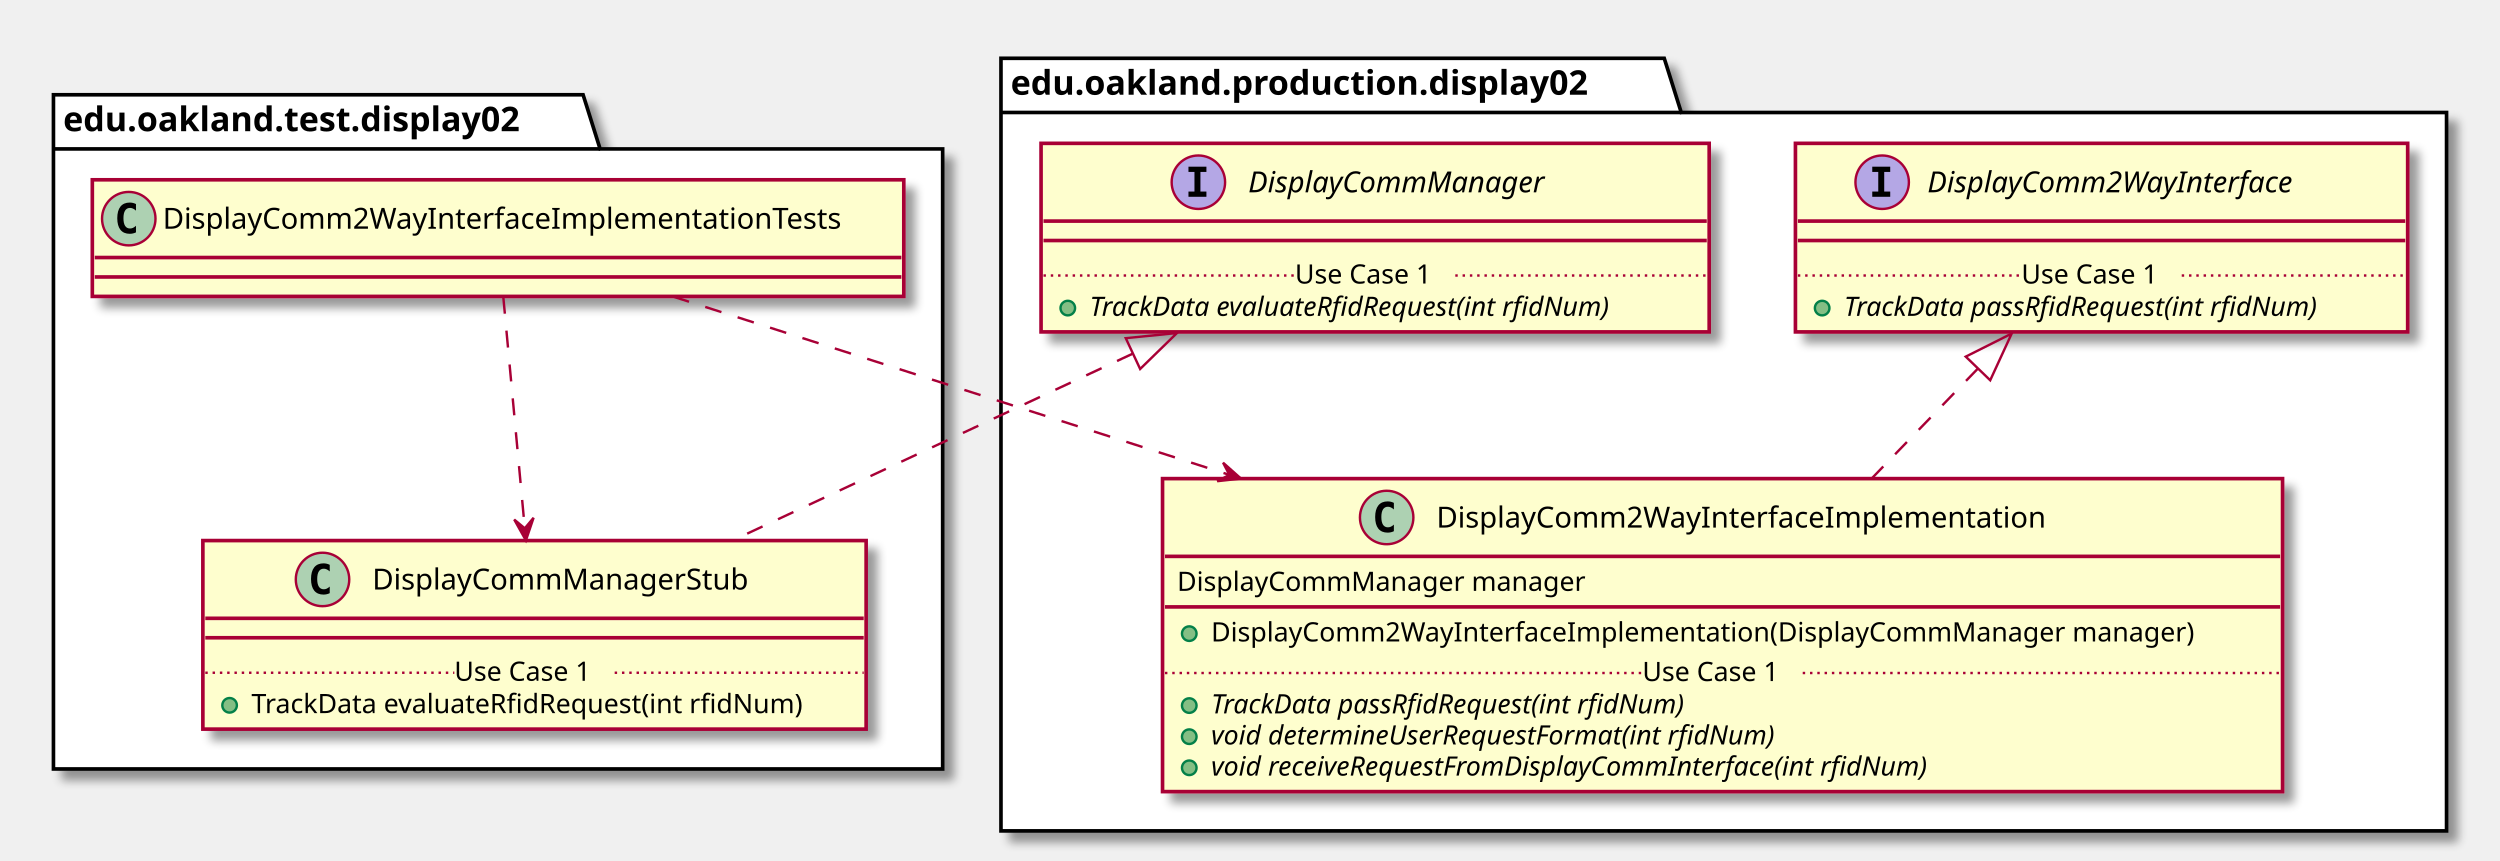
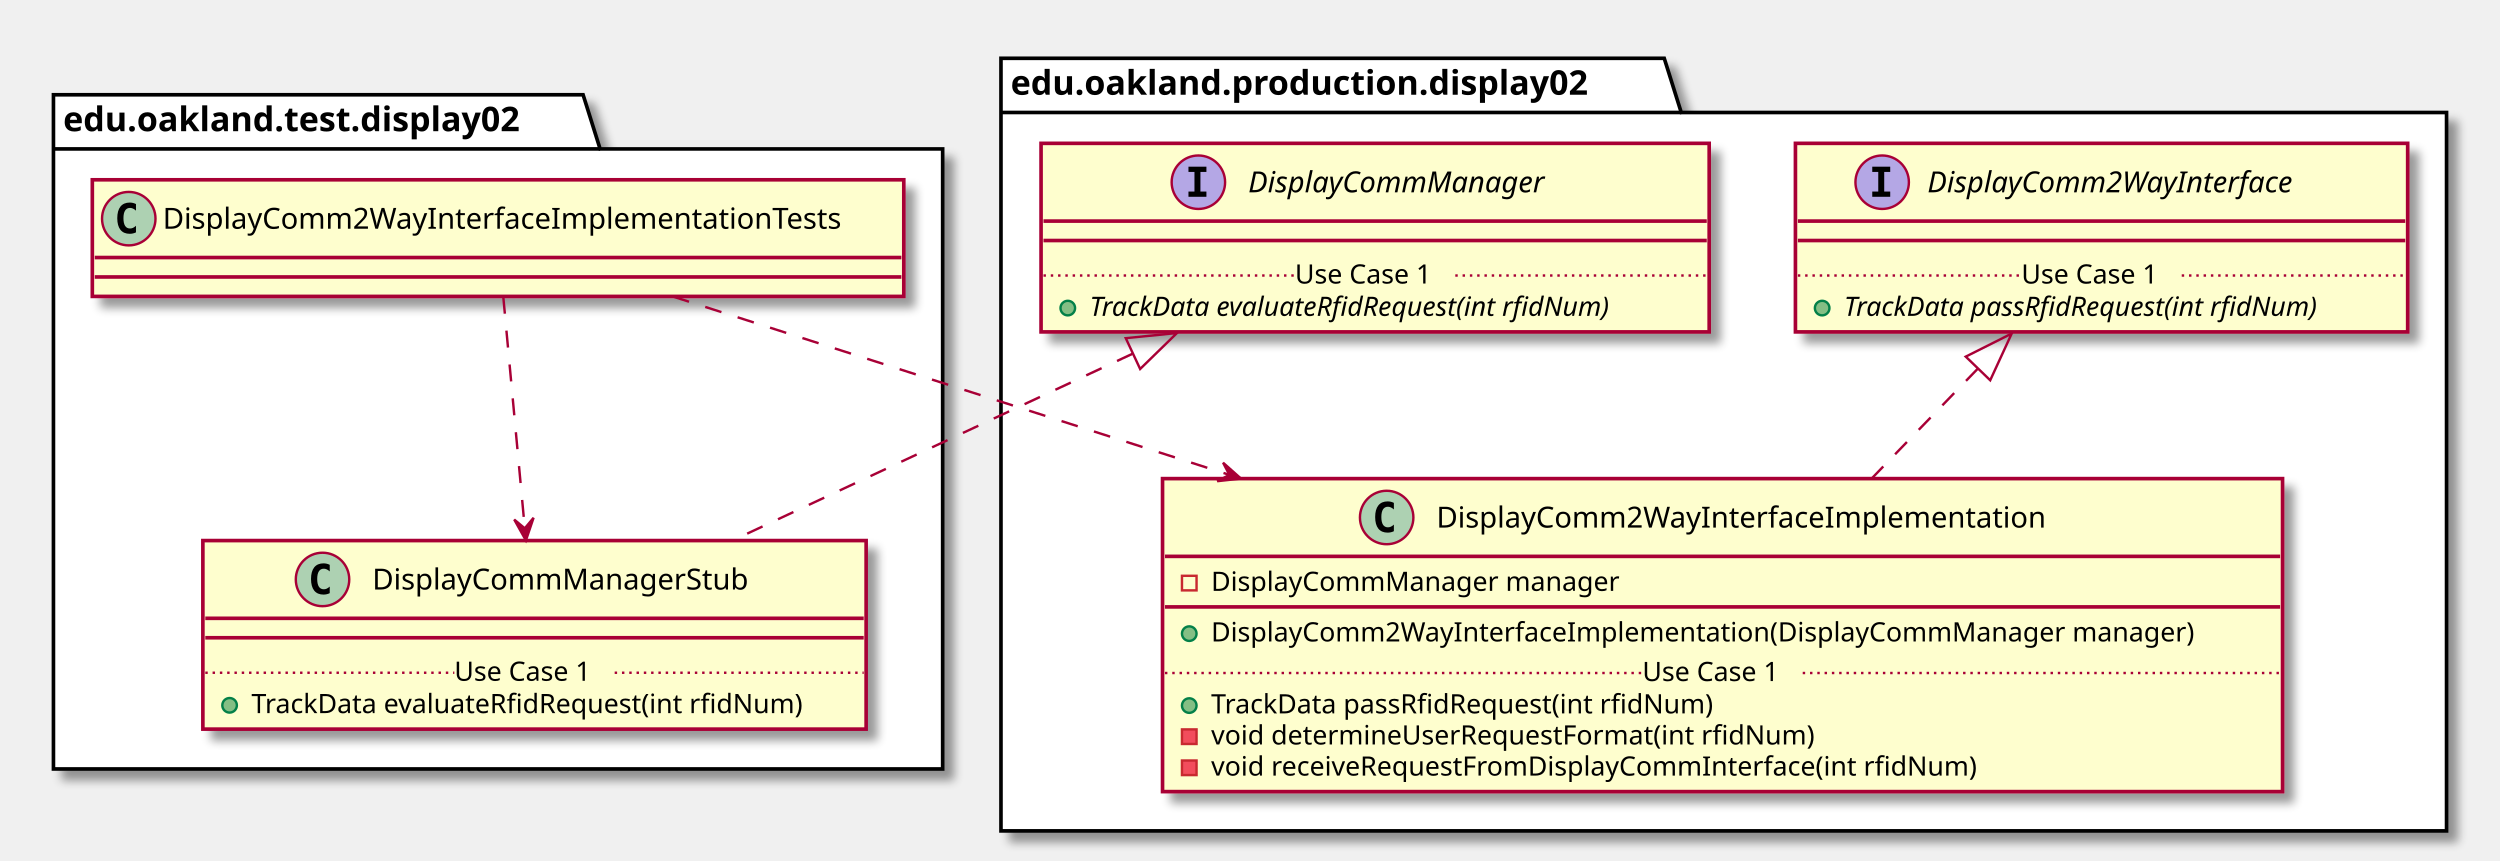
<svg xmlns="http://www.w3.org/2000/svg" contentScriptType="application/ecmascript" contentStyleType="text/css" height="354px" preserveAspectRatio="none" style="width:1029px;height:354px;" version="1.1" viewBox="0 0 1029 354" width="1029px" zoomAndPan="magnify">
  <defs>
-     <filter height="300%" id="fusm4o14uitgw" width="300%" x="-1" y="-1">
+     <filter height="300%" id="f6vs7vdsua1bx" width="300%" x="-1" y="-1">
      <feGaussianBlur result="blurOut" stdDeviation="2.0" />
      <feColorMatrix in="blurOut" result="blurOut2" type="matrix" values="0 0 0 0 0 0 0 0 0 0 0 0 0 0 0 0 0 0 .4 0" />
      <feOffset dx="4.0" dy="4.0" in="blurOut2" result="blurOut3" />
      <feBlend in="SourceGraphic" in2="blurOut3" mode="normal" />
    </filter>
  </defs>
  <g>
-     <polygon fill="#FFFFFF" filter="url(#fusm4o14uitgw)" points="22,39,240,39,247,61.297,388,61.297,388,316.5,22,316.5,22,39" style="stroke: #000000; stroke-width: 1.5;" />
+     <polygon fill="#FFFFFF" filter="url(#f6vs7vdsua1bx)" points="22,39,240,39,247,61.297,388,61.297,388,316.5,22,316.5,22,39" style="stroke: #000000; stroke-width: 1.5;" />
    <line style="stroke: #000000; stroke-width: 1.5;" x1="22" x2="247" y1="61.297" y2="61.297" />
    <text fill="#000000" font-family="sans-serif" font-size="14" font-weight="bold" lengthAdjust="spacingAndGlyphs" textLength="212" x="26" y="53.995">edu.oakland.test.display02</text>
-     <polygon fill="#FFFFFF" filter="url(#fusm4o14uitgw)" points="412,24,685,24,692,46.297,1007,46.297,1007,342,412,342,412,24" style="stroke: #000000; stroke-width: 1.5;" />
+     <polygon fill="#FFFFFF" filter="url(#f6vs7vdsua1bx)" points="412,24,685,24,692,46.297,1007,46.297,1007,342,412,342,412,24" style="stroke: #000000; stroke-width: 1.5;" />
    <line style="stroke: #000000; stroke-width: 1.5;" x1="412" x2="692" y1="46.297" y2="46.297" />
    <text fill="#000000" font-family="sans-serif" font-size="14" font-weight="bold" lengthAdjust="spacingAndGlyphs" textLength="267" x="416" y="38.995">edu.oakland.production.display02</text>
-     <rect fill="#FEFECE" filter="url(#fusm4o14uitgw)" height="48" id="DisplayComm2WayInterfaceImplementationTests" style="stroke: #A80036; stroke-width: 1.5;" width="334" x="38" y="74" />
+     <rect fill="#FEFECE" filter="url(#f6vs7vdsua1bx)" height="48" id="DisplayComm2WayInterfaceImplementationTests" style="stroke: #A80036; stroke-width: 1.5;" width="334" x="38" y="74" />
    <ellipse cx="53" cy="90" fill="#ADD1B2" rx="11" ry="11" style="stroke: #A80036; stroke-width: 1.0;" />
    <path d="M55.969,95.641 Q55.391,95.938 54.75,96.078 Q54.109,96.234 53.406,96.234 Q50.906,96.234 49.578,94.594 Q48.266,92.938 48.266,89.812 Q48.266,86.688 49.578,85.031 Q50.906,83.375 53.406,83.375 Q54.109,83.375 54.75,83.531 Q55.406,83.688 55.969,83.984 L55.969,86.703 Q55.344,86.125 54.75,85.859 Q54.156,85.578 53.531,85.578 Q52.188,85.578 51.5,86.656 Q50.812,87.719 50.812,89.812 Q50.812,91.906 51.5,92.984 Q52.188,94.047 53.531,94.047 Q54.156,94.047 54.75,93.781 Q55.344,93.5 55.969,92.922 L55.969,95.641 Z " />
    <text fill="#000000" font-family="sans-serif" font-size="12" lengthAdjust="spacingAndGlyphs" textLength="302" x="67" y="94.154">DisplayComm2WayInterfaceImplementationTests</text>
    <line style="stroke: #A80036; stroke-width: 1.5;" x1="39" x2="371" y1="106" y2="106" />
    <line style="stroke: #A80036; stroke-width: 1.5;" x1="39" x2="371" y1="114" y2="114" />
-     <rect fill="#FEFECE" filter="url(#fusm4o14uitgw)" height="77.609" id="DisplayCommManagerStub" style="stroke: #A80036; stroke-width: 1.5;" width="273" x="83.5" y="222.5" />
+     <rect fill="#FEFECE" filter="url(#f6vs7vdsua1bx)" height="77.609" id="DisplayCommManagerStub" style="stroke: #A80036; stroke-width: 1.5;" width="273" x="83.5" y="222.5" />
    <ellipse cx="132.75" cy="238.5" fill="#ADD1B2" rx="11" ry="11" style="stroke: #A80036; stroke-width: 1.0;" />
    <path d="M135.719,244.141 Q135.141,244.438 134.5,244.578 Q133.859,244.734 133.156,244.734 Q130.656,244.734 129.328,243.094 Q128.016,241.438 128.016,238.312 Q128.016,235.188 129.328,233.531 Q130.656,231.875 133.156,231.875 Q133.859,231.875 134.5,232.031 Q135.156,232.188 135.719,232.484 L135.719,235.203 Q135.094,234.625 134.5,234.359 Q133.906,234.078 133.281,234.078 Q131.938,234.078 131.25,235.156 Q130.562,236.219 130.562,238.312 Q130.562,240.406 131.25,241.484 Q131.938,242.547 133.281,242.547 Q133.906,242.547 134.5,242.281 Q135.094,242 135.719,241.422 L135.719,244.141 Z " />
    <text fill="#000000" font-family="sans-serif" font-size="12" lengthAdjust="spacingAndGlyphs" textLength="166" x="153.25" y="242.654">DisplayCommManagerStub</text>
    <line style="stroke: #A80036; stroke-width: 1.5;" x1="84.5" x2="355.5" y1="254.5" y2="254.5" />
    <line style="stroke: #A80036; stroke-width: 1.5;" x1="84.5" x2="355.5" y1="262.5" y2="262.5" />
    <ellipse cx="94.5" cy="290.305" fill="#84BE84" rx="3" ry="3" style="stroke: #038048; stroke-width: 1.0;" />
    <text fill="#000000" font-family="sans-serif" font-size="11" lengthAdjust="spacingAndGlyphs" textLength="247" x="103.5" y="293.515">TrackData evaluateRfidRequest(int rfidNum)</text>
    <line style="stroke: #A80036; stroke-width: 1.0; stroke-dasharray: 1.0,2.0;" x1="84.5" x2="187" y1="276.902" y2="276.902" />
    <text fill="#000000" font-family="sans-serif" font-size="11" lengthAdjust="spacingAndGlyphs" textLength="66" x="187" y="280.21">Use Case 1</text>
    <line style="stroke: #A80036; stroke-width: 1.0; stroke-dasharray: 1.0,2.0;" x1="253" x2="355.5" y1="276.902" y2="276.902" />
-     <rect fill="#FEFECE" filter="url(#fusm4o14uitgw)" height="77.609" id="DisplayCommManager" style="stroke: #A80036; stroke-width: 1.5;" width="275" x="428.5" y="59" />
+     <rect fill="#FEFECE" filter="url(#f6vs7vdsua1bx)" height="77.609" id="DisplayCommManager" style="stroke: #A80036; stroke-width: 1.5;" width="275" x="428.5" y="59" />
    <ellipse cx="493.25" cy="75" fill="#B4A7E5" rx="11" ry="11" style="stroke: #A80036; stroke-width: 1.0;" />
    <path d="M489.172,70.766 L489.172,68.609 L496.562,68.609 L496.562,70.766 L494.094,70.766 L494.094,78.844 L496.562,78.844 L496.562,81 L489.172,81 L489.172,78.844 L491.641,78.844 L491.641,70.766 L489.172,70.766 Z " />
    <text fill="#000000" font-family="sans-serif" font-size="12" font-style="italic" lengthAdjust="spacingAndGlyphs" textLength="137" x="513.75" y="79.154">DisplayCommManager</text>
    <line style="stroke: #A80036; stroke-width: 1.5;" x1="429.5" x2="702.5" y1="91" y2="91" />
    <line style="stroke: #A80036; stroke-width: 1.5;" x1="429.5" x2="702.5" y1="99" y2="99" />
    <ellipse cx="439.5" cy="126.805" fill="#84BE84" rx="3" ry="3" style="stroke: #038048; stroke-width: 1.0;" />
    <text fill="#000000" font-family="sans-serif" font-size="11" font-style="italic" lengthAdjust="spacingAndGlyphs" textLength="249" x="448.5" y="130.015">TrackData evaluateRfidRequest(int rfidNum)</text>
    <line style="stroke: #A80036; stroke-width: 1.0; stroke-dasharray: 1.0,2.0;" x1="429.5" x2="533" y1="113.402" y2="113.402" />
    <text fill="#000000" font-family="sans-serif" font-size="11" lengthAdjust="spacingAndGlyphs" textLength="66" x="533" y="116.71">Use Case 1</text>
    <line style="stroke: #A80036; stroke-width: 1.0; stroke-dasharray: 1.0,2.0;" x1="599" x2="702.5" y1="113.402" y2="113.402" />
-     <rect fill="#FEFECE" filter="url(#fusm4o14uitgw)" height="128.828" id="DisplayComm2WayInterfaceImplementation" style="stroke: #A80036; stroke-width: 1.5;" width="461" x="478.5" y="197" />
+     <rect fill="#FEFECE" filter="url(#f6vs7vdsua1bx)" height="128.828" id="DisplayComm2WayInterfaceImplementation" style="stroke: #A80036; stroke-width: 1.5;" width="461" x="478.5" y="197" />
    <ellipse cx="570.75" cy="213" fill="#ADD1B2" rx="11" ry="11" style="stroke: #A80036; stroke-width: 1.0;" />
    <path d="M573.719,218.641 Q573.141,218.938 572.5,219.078 Q571.859,219.234 571.156,219.234 Q568.656,219.234 567.328,217.594 Q566.016,215.938 566.016,212.812 Q566.016,209.688 567.328,208.031 Q568.656,206.375 571.156,206.375 Q571.859,206.375 572.5,206.531 Q573.156,206.688 573.719,206.984 L573.719,209.703 Q573.094,209.125 572.5,208.859 Q571.906,208.578 571.281,208.578 Q569.938,208.578 569.25,209.656 Q568.562,210.719 568.562,212.812 Q568.562,214.906 569.25,215.984 Q569.938,217.047 571.281,217.047 Q571.906,217.047 572.5,216.781 Q573.094,216.5 573.719,215.922 L573.719,218.641 Z " />
    <text fill="#000000" font-family="sans-serif" font-size="12" lengthAdjust="spacingAndGlyphs" textLength="268" x="591.25" y="217.154">DisplayComm2WayInterfaceImplementation</text>
    <line style="stroke: #A80036; stroke-width: 1.5;" x1="479.5" x2="938.5" y1="229" y2="229" />
-     <text fill="#000000" font-family="sans-serif" font-size="11" lengthAdjust="spacingAndGlyphs" textLength="182" x="484.5" y="243.21">DisplayCommManager manager</text>
+     <rect fill="none" height="6" style="stroke: #C82930; stroke-width: 1.0;" width="6" x="486.5" y="237" />
+     <text fill="#000000" font-family="sans-serif" font-size="11" lengthAdjust="spacingAndGlyphs" textLength="182" x="498.5" y="243.21">DisplayCommManager manager</text>
    <line style="stroke: #A80036; stroke-width: 1.5;" x1="479.5" x2="938.5" y1="249.805" y2="249.805" />
    <ellipse cx="489.5" cy="260.805" fill="#84BE84" rx="3" ry="3" style="stroke: #038048; stroke-width: 1.0;" />
    <text fill="#000000" font-family="sans-serif" font-size="11" lengthAdjust="spacingAndGlyphs" textLength="435" x="498.5" y="264.015">DisplayComm2WayInterfaceImplementation(DisplayCommManager manager)</text>
    <ellipse cx="489.5" cy="290.414" fill="#84BE84" rx="3" ry="3" style="stroke: #038048; stroke-width: 1.0;" />
-     <text fill="#000000" font-family="sans-serif" font-size="11" font-style="italic" lengthAdjust="spacingAndGlyphs" textLength="226" x="498.5" y="293.625">TrackData passRfidRequest(int rfidNum)</text>
-     <ellipse cx="489.5" cy="303.219" fill="#84BE84" rx="3" ry="3" style="stroke: #038048; stroke-width: 1.0;" />
-     <text fill="#000000" font-family="sans-serif" font-size="11" font-style="italic" lengthAdjust="spacingAndGlyphs" textLength="269" x="498.5" y="306.429">void determineUserRequestFormat(int rfidNum)</text>
-     <ellipse cx="489.5" cy="316.023" fill="#84BE84" rx="3" ry="3" style="stroke: #038048; stroke-width: 1.0;" />
-     <text fill="#000000" font-family="sans-serif" font-size="11" font-style="italic" lengthAdjust="spacingAndGlyphs" textLength="344" x="498.5" y="319.234">void receiveRequestFromDisplayCommInterface(int rfidNum)</text>
+     <text fill="#000000" font-family="sans-serif" font-size="11" lengthAdjust="spacingAndGlyphs" textLength="227" x="498.5" y="293.625">TrackData passRfidRequest(int rfidNum)</text>
+     <rect fill="#F24D5C" height="6" style="stroke: #C82930; stroke-width: 1.0;" width="6" x="486.5" y="300.219" />
+     <text fill="#000000" font-family="sans-serif" font-size="11" lengthAdjust="spacingAndGlyphs" textLength="269" x="498.5" y="306.429">void determineUserRequestFormat(int rfidNum)</text>
+     <rect fill="#F24D5C" height="6" style="stroke: #C82930; stroke-width: 1.0;" width="6" x="486.5" y="313.023" />
+     <text fill="#000000" font-family="sans-serif" font-size="11" lengthAdjust="spacingAndGlyphs" textLength="342" x="498.5" y="319.234">void receiveRequestFromDisplayCommInterface(int rfidNum)</text>
    <line style="stroke: #A80036; stroke-width: 1.0; stroke-dasharray: 1.0,2.0;" x1="479.5" x2="676" y1="277.012" y2="277.012" />
    <text fill="#000000" font-family="sans-serif" font-size="11" lengthAdjust="spacingAndGlyphs" textLength="66" x="676" y="280.32">Use Case 1</text>
    <line style="stroke: #A80036; stroke-width: 1.0; stroke-dasharray: 1.0,2.0;" x1="742" x2="938.5" y1="277.012" y2="277.012" />
-     <rect fill="#FEFECE" filter="url(#fusm4o14uitgw)" height="77.609" id="DisplayComm2WayInterface" style="stroke: #A80036; stroke-width: 1.5;" width="252" x="739" y="59" />
+     <rect fill="#FEFECE" filter="url(#f6vs7vdsua1bx)" height="77.609" id="DisplayComm2WayInterface" style="stroke: #A80036; stroke-width: 1.5;" width="252" x="739" y="59" />
    <ellipse cx="774.7" cy="75" fill="#B4A7E5" rx="11" ry="11" style="stroke: #A80036; stroke-width: 1.0;" />
    <path d="M770.622,70.766 L770.622,68.609 L778.013,68.609 L778.013,70.766 L775.544,70.766 L775.544,78.844 L778.013,78.844 L778.013,81 L770.622,81 L770.622,78.844 L773.091,78.844 L773.091,70.766 L770.622,70.766 Z " />
    <text fill="#000000" font-family="sans-serif" font-size="12" font-style="italic" lengthAdjust="spacingAndGlyphs" textLength="174" x="793.3" y="79.154">DisplayComm2WayInterface</text>
    <line style="stroke: #A80036; stroke-width: 1.5;" x1="740" x2="990" y1="91" y2="91" />
    <line style="stroke: #A80036; stroke-width: 1.5;" x1="740" x2="990" y1="99" y2="99" />
    <ellipse cx="750" cy="126.805" fill="#84BE84" rx="3" ry="3" style="stroke: #038048; stroke-width: 1.0;" />
    <text fill="#000000" font-family="sans-serif" font-size="11" font-style="italic" lengthAdjust="spacingAndGlyphs" textLength="226" x="759" y="130.015">TrackData passRfidRequest(int rfidNum)</text>
    <line style="stroke: #A80036; stroke-width: 1.0; stroke-dasharray: 1.0,2.0;" x1="740" x2="832" y1="113.402" y2="113.402" />
    <text fill="#000000" font-family="sans-serif" font-size="11" lengthAdjust="spacingAndGlyphs" textLength="66" x="832" y="116.71">Use Case 1</text>
    <line style="stroke: #A80036; stroke-width: 1.0; stroke-dasharray: 1.0,2.0;" x1="898" x2="990" y1="113.402" y2="113.402" />
    <path d="M466.11,145.62 C413.92,169.99 350.84,199.43 301.61,222.41 " fill="none" id="DisplayCommManager&lt;-DisplayCommManagerStub" style="stroke: #A80036; stroke-width: 1.0; stroke-dasharray: 7.0,7.0;" />
    <polygon fill="none" points="463.36,139.18,484.44,137.07,469.28,151.87,463.36,139.18" style="stroke: #A80036; stroke-width: 1.0;" />
    <path d="M207.15,122.14 C209.45,146.87 213.14,186.66 215.98,217.23 " fill="none" id="DisplayComm2WayInterfaceImplementationTests-&gt;DisplayCommManagerStub" style="stroke: #A80036; stroke-width: 1.0; stroke-dasharray: 7.0,7.0;" />
    <polygon fill="#A80036" points="216.46,222.44,219.619,213.112,216.002,217.461,211.653,213.844,216.46,222.44" style="stroke: #A80036; stroke-width: 1.0;" />
    <path d="M814.07,151.73 C800.12,166.16 784.86,181.96 770.4,196.93 " fill="none" id="DisplayComm2WayInterface&lt;-DisplayComm2WayInterfaceImplementation" style="stroke: #A80036; stroke-width: 1.0; stroke-dasharray: 7.0,7.0;" />
    <polygon fill="none" points="809.1,146.79,828.03,137.27,819.17,156.52,809.1,146.79" style="stroke: #A80036; stroke-width: 1.0;" />
    <path d="M276.94,122.05 C336.74,141.22 424.86,169.45 505.95,195.43 " fill="none" id="DisplayComm2WayInterfaceImplementationTests-&gt;DisplayComm2WayInterfaceImplementation" style="stroke: #A80036; stroke-width: 1.0; stroke-dasharray: 7.0,7.0;" />
    <polygon fill="#A80036" points="510.78,196.98,503.417,190.439,506.016,195.463,500.991,198.062,510.78,196.98" style="stroke: #A80036; stroke-width: 1.0;" />
  </g>
</svg>
